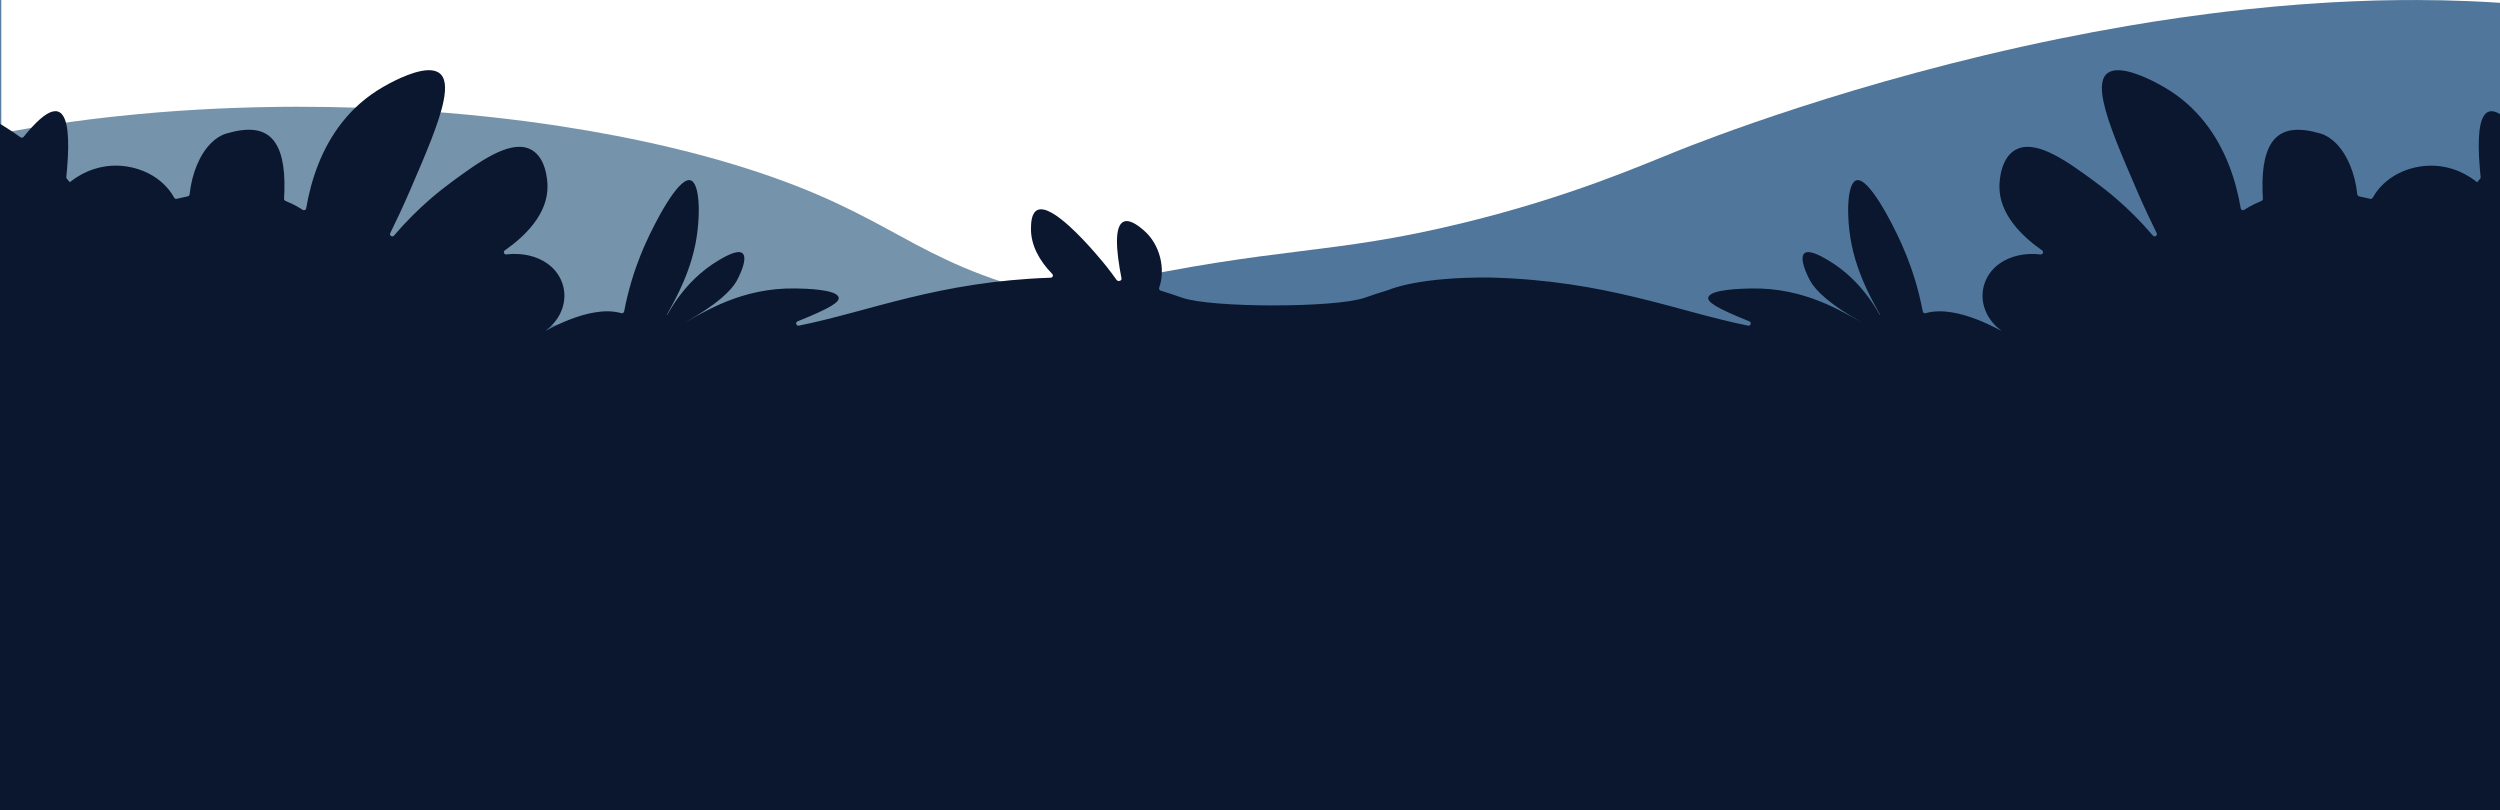
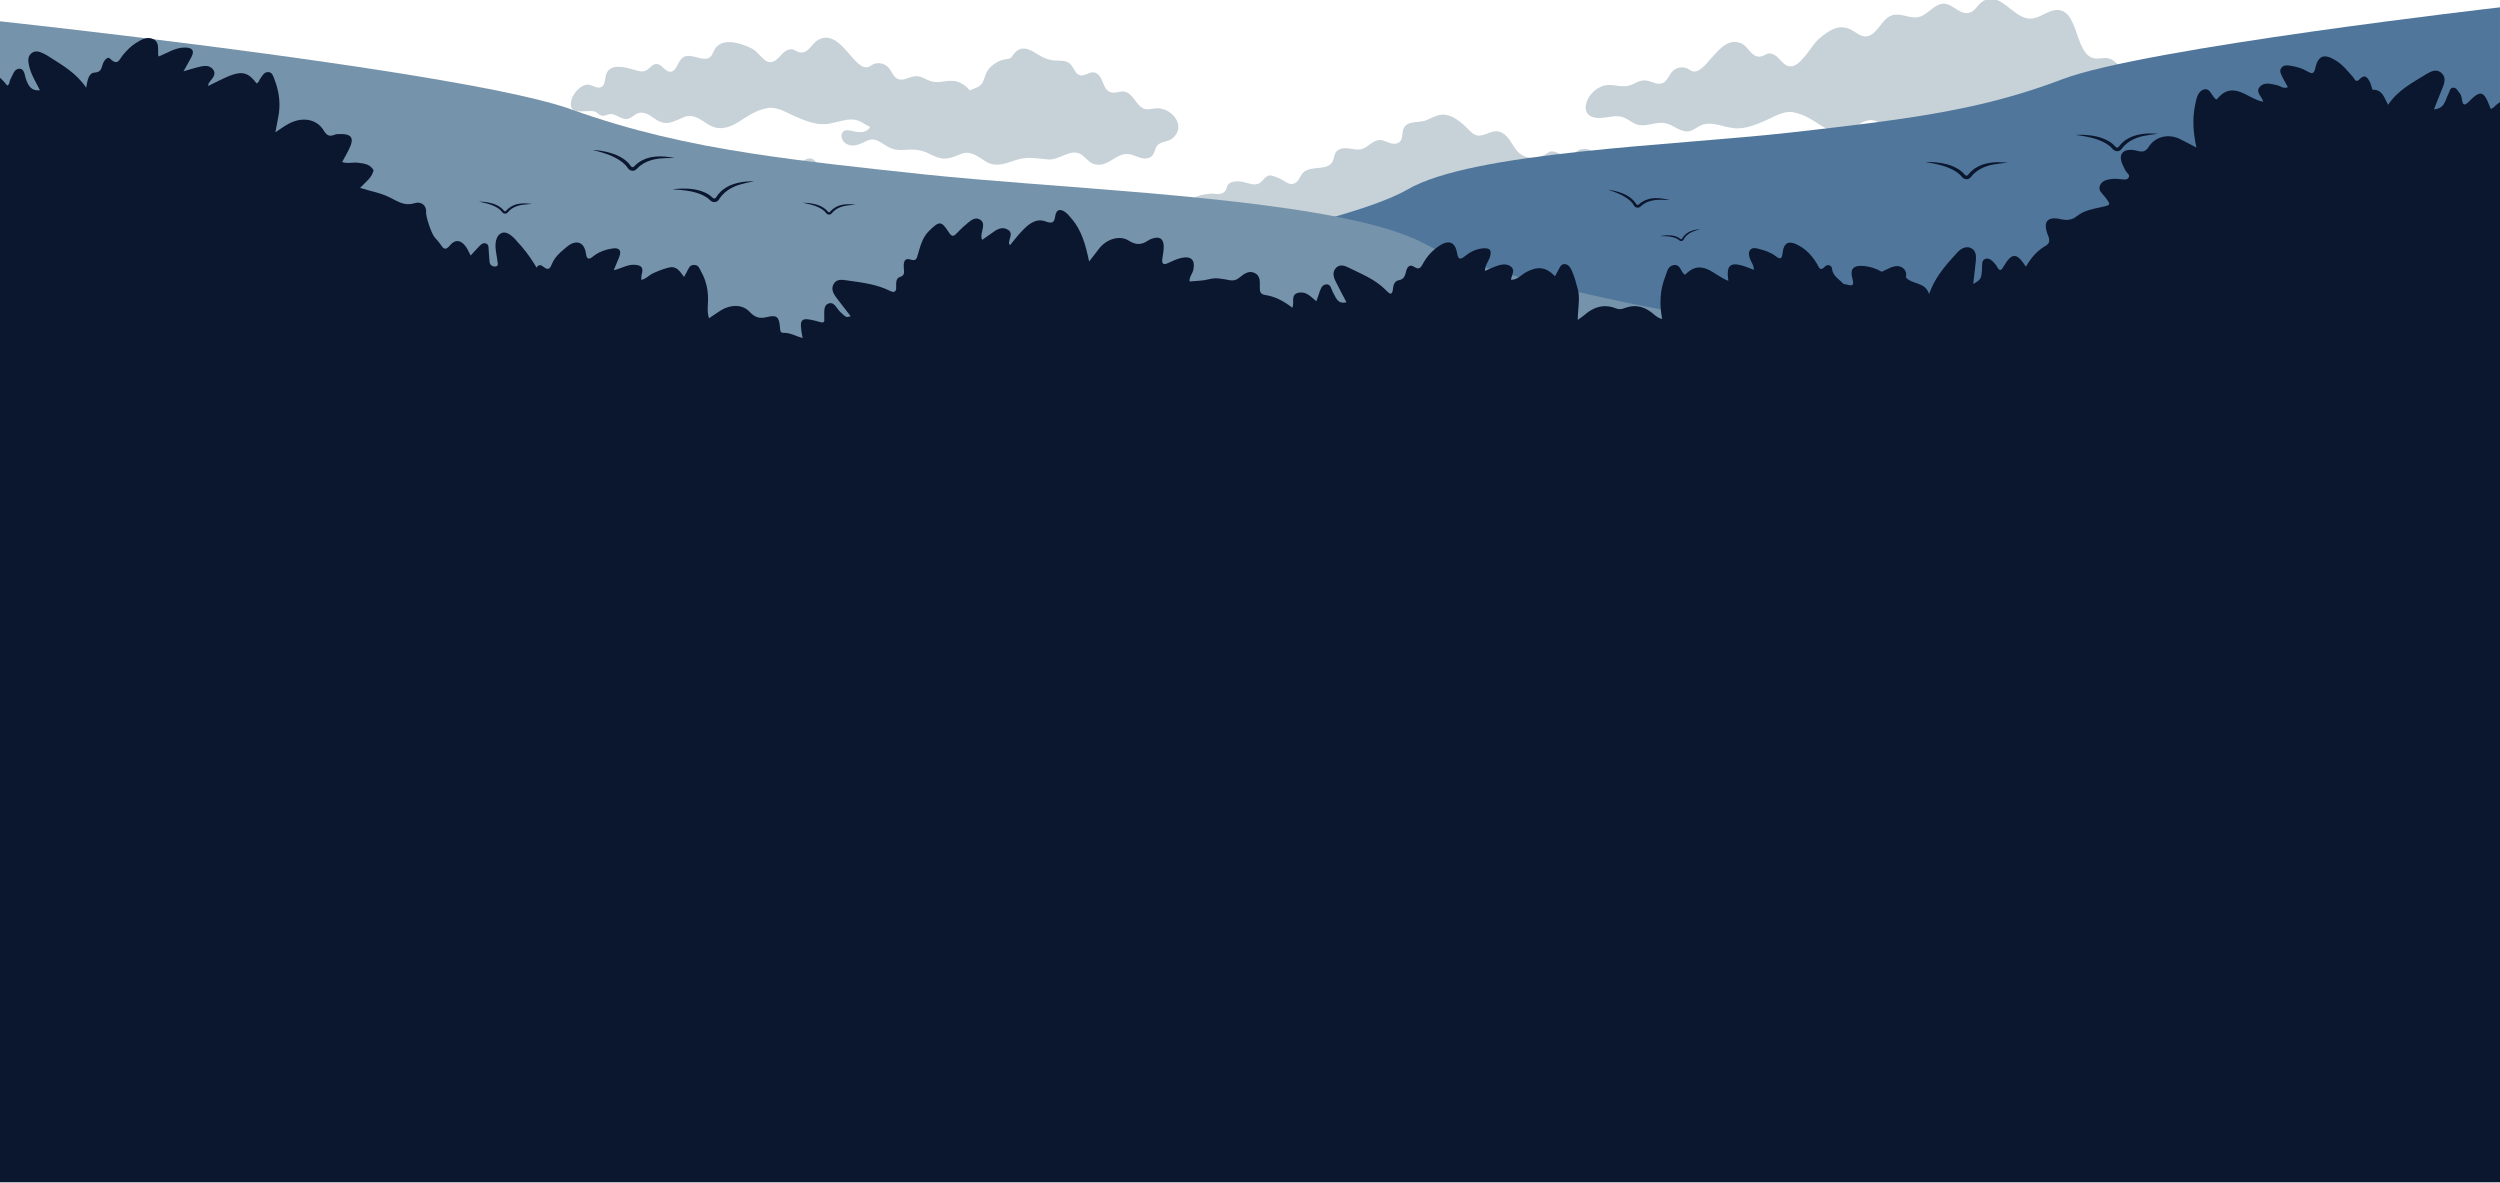
- <svg xmlns="http://www.w3.org/2000/svg" id="Layer_1" data-name="Layer 1" viewBox="0 0 1920 622">
+ <svg xmlns="http://www.w3.org/2000/svg" id="Layer_1" data-name="Layer 1" viewBox="0 0 1920 908">
  <defs>
    <style>
      .cls-1 {
-         fill: #0b162f;
+         fill: #c7d1d8;
      }

-       .cls-1, .cls-2, .cls-3, .cls-4 {
+       .cls-1, .cls-2, .cls-3, .cls-4, .cls-5, .cls-6, .cls-7, .cls-8 {
        stroke-width: 0px;
      }

      .cls-2 {
+         fill: #a69b7c;
+       }
+ 
+       .cls-3 {
+         fill: #0b162f;
+       }
+ 
+       .cls-4 {
+         fill: none;
+       }
+ 
+       .cls-5 {
+         fill: #222f49;
+       }
+ 
+       .cls-9 {
+         clip-path: url(#clippath);
+       }
+ 
+       .cls-6 {
+         fill: #7a6f49;
+       }
+ 
+       .cls-7 {
        fill: #50779b;
      }

-       .cls-3 {
-         fill: #5b809f;
-       }
- 
-       .cls-4 {
+       .cls-8 {
        fill: #7593ab;
      }
    </style>
+     <clipPath id="clippath">
+       <rect class="cls-4" x=".49" y="-655.1" width="1919.51" height="582.5" />
+     </clipPath>
  </defs>
-   <path class="cls-4" d="M1631.16,461.22c-.42,2.27-1.01,4.54-1.74,6.78H-55.8v-122.25c-.4-.13-.8-.25-1.2-.38V115.08c.4-.11.8-.21,1.2-.3,2.06-.53,4.13-1.04,6.2-1.55,7.34-1.81,14.76-3.52,22.22-5.15,6.87-1.51,13.78-2.95,20.76-4.31,9.17-1.81,18.4-3.49,27.71-5.06,1.87-.32,3.74-.63,5.63-.94h.01c9.06-1.48,18.19-2.86,27.35-4.12,9.71-1.34,19.46-2.56,29.26-3.66,2.68-.3,5.36-.59,8.05-.87,20.12-2.13,40.39-3.77,60.72-4.93,8.85-.51,17.73-.93,26.6-1.26,12.13-.46,24.26-.74,36.38-.87h.01c1.97-.02,3.95-.03,5.93-.05,2.33-.01,4.65-.03,6.98-.02,16.24-.03,32.44.25,48.53.8,7.01.24,13.98.52,20.94.87,41.59,2.05,82.31,5.94,121.21,11.51,3.8.54,7.59,1.1,11.37,1.68,59.69,9.13,114.78,22.23,161.72,38.66,104.34,36.52,113.91,70.36,236.93,96.8,32.43,6.97,61.94,11.11,89.52,13.35,35.93,2.93,68.61,2.65,100.25,1.26,13.09-.57,26.01-1.34,38.89-2.14,61.45-3.83,122.44-8.6,199.99,1.78,57.57,7.71,115.54,22.59,168.12,41.9,38.16,14.01,73.48,30.36,103.72,47.97,6.74,3.93,13.23,7.91,19.44,11.96,55.76,36.28,89.21,76.71,82.53,112.81Z" />
-   <path class="cls-2" d="M1938.63,43.98v317.01h-1.02v156.01H-17.27v-82.93c18.87-6.03,39.51-12.97,62.14-21.07,51.33-18.36,93.88-35.8,130.04-52,1.45-.65,2.88-1.29,4.31-1.94,10.33-4.66,20.12-9.21,29.43-13.66,2.21-1.05,4.38-2.1,6.54-3.14h.01c27.75-13.4,51.26-25.71,72.17-36.75.01,0,.01,0,.01,0t.02,0c2.31-1.21,4.58-2.41,6.83-3.6,5.16-2.72,10.18-5.36,15.05-7.9,0,0,.01,0,.02,0,61.57-32.19,102.85-50.4,177.69-47.39,4.57.18,9.13.44,13.71.75,17.84,1.22,35.88,3.29,55.23,5.12,14.01,1.33,28.7,2.54,44.5,3.22,7.69.33,15.65.53,23.92.55,7.05.03,14.31-.07,21.83-.33,19.99-.68,41.78-2.44,65.94-5.85,43.16-6.08,49.71-11.17,97.67-23.07,10.63-2.63,23.29-5.61,38.83-9,135.51-29.55,171.83-21.58,275.05-46.8,82.31-20.11,136.09-43.97,165.03-55.47,16.59-6.6,135.69-53.92,292.65-85.97h.01c17.12-3.5,34.7-6.81,52.65-9.87,12.85-2.2,25.89-4.26,39.09-6.16,7.32-1.06,14.71-2.06,22.13-3.02,4.77-.62,9.55-1.21,14.34-1.78,4.8-.57,9.62-1.12,14.45-1.63,1.07-.12,2.14-.23,3.21-.35,12.72-1.34,25.55-2.52,38.46-3.5,7.11-.54,14.25-1.02,21.41-1.44,2-.12,4-.23,6.01-.34,4.29-.23,8.58-.44,12.88-.62,5.71-.25,11.43-.45,17.15-.62h.01c1.03-.03,2.05-.05,3.08-.08,1.89-.05,3.8-.1,5.7-.12,3.88-.09,7.76-.15,11.65-.18,4.22-.04,8.46-.06,12.68-.04,13.29.03,26.6.3,39.9.85,3.7.16,7.39.33,11.07.53,2.21.11,4.41.23,6.62.37,7.59.45,15.17,1,22.74,1.64v41.47c.68-.3,1.35-.6,2.04-.88Z" />
-   <path class="cls-3" d="M1-129.96v482.96c-.33-.19-.67-.37-1-.57V-130c.35,0,.69.01,1,.04Z" />
-   <rect class="cls-1" x="-17.27" y="500" width="1954.89" height="148" />
-   <path class="cls-1" d="M1986.8,290.79c-.97,0-1.75-.77-1.75-1.72V-25.16c-.32,0-.62,0-.9.03-1.34.07-2.25.3-2.77.44-4.62,1.28-8.31,4.5-11.21,9.32-2.17,3.61-3.89,8.11-5.2,13.37-.3,1.17-.58,2.39-.83,3.64-1.79,8.71-2.65,19.19-2.78,30.9-.13,11.03.41,23.14,1.42,35.91.52,6.67,1.19,13.51,1.96,20.48.08.68-.27,1.34-.88,1.68-2.87,1.58-5.72,3.23-8.53,4.93-1.14.68-2.26,1.37-3.38,2.08-3.96,2.48-7.84,5.09-11.65,7.81,0,0,0,0-.01,0-.77.54-1.83.4-2.41-.33-2.37-2.94-4.61-5.55-6.74-7.83-8.31-8.93-14.74-12.83-19.28-11.67-6.42,1.64-9.07,13.39-7.94,35.23.14,2.64.32,5.42.57,8.36.19,2.18.4,4.45.64,6.8.05.47-.1.94-.41,1.3-.54.62-1.08,1.24-1.61,1.87-.23.27-.47.55-.69.82-.12-.1-.23-.19-.36-.29-.45-.37-.94-.75-1.46-1.14-1.99-1.49-4.51-3.17-7.51-4.77-2.61-1.4-5.59-2.73-8.93-3.82h0c-5.61-1.85-12.19-3.01-19.63-2.67-1.91.08-3.8.27-5.66.55h0c-6.02.88-11.74,2.72-16.9,5.36h0c-8.44,4.31-15.39,10.74-19.68,18.62-.38.71-1.19,1.08-1.98.88-2.65-.65-5.51-1.3-8.51-1.91-.75-.15-1.31-.77-1.39-1.51-1.75-16.55-7.96-30.81-16.4-39.29-3.58-3.6-7.56-6.16-11.78-7.4-16.3-4.79-29.83-4.5-37.59,7.03h0c-2.21,3.29-3.95,7.49-5.15,12.72-1.48,6.45-2.14,14.48-1.86,24.37.05,1.9.14,3.86.27,5.9.04.74-.39,1.42-1.09,1.7-1.82.74-3.61,1.54-5.39,2.41-2.74,1.35-5.35,2.84-7.86,4.45-1.06.68-2.47.08-2.68-1.15-1.76-10.36-4.63-22.09-9.34-33.96-8.74-21.97-23.8-44.38-49.8-59.31-3.64-2.09-21.43-12.3-34.12-12.81-3.21-.13-6.09.36-8.35,1.76-.06.04-.14.08-.2.13-5.18,3.39-5.86,11.18-3.62,22.05h0c3.48,16.93,14.02,41.32,25.67,68.29,5.43,12.57,10.66,23.66,15.21,32.88.9,1.82-1.6,3.41-2.92,1.86-9.33-10.96-18.7-20.12-27.41-27.69-6.32-5.5-12.29-10.16-17.65-14.07-19.75-14.43-42.62-31.14-58.24-25.13-14.13,5.42-14.54,26.42-14.56,29.15-.13,21.37,17.29,38.3,32.78,49.13,1.47,1.03.59,3.33-1.2,3.11-11.45-1.42-23.12,1.03-31.58,7.08-12.54,8.98-16.39,24.73-9.78,38.21,2.33,4.77,5.97,9.26,11,13.07,3.78,3.01-32.61-20.63-57.86-13.24-.99.29-2.02-.34-2.21-1.34-3.2-16.72-7.74-30.96-12.44-42.75-1.27-3.2-2.56-6.22-3.83-9.06-7.55-16.87-25.11-50.79-34.36-48.97-7.82,1.54-8.2,28.32-4.12,48.97.8,4.06,1.8,8.02,2.93,11.83,7.22,24.36,19.7,42.59,19.06,42.83-.73.28-12.07-25.68-39.86-42.13-.12-.07-.24-.14-.37-.22-4.47-2.64-13.61-7.84-17.5-5.48-1.51.92-1.98,2.82-1.82,5.2.35,5.06,3.6,12.24,5.94,16.44,4.08,7.3,15.12,18.22,39.86,31.89-15.11-7.98-43.49-26.95-85.21-26.2-6.82.13-31.39.57-32.99,6.84-.88,3.45,5.41,7.92,31.51,18.42,1.97.79,1.08,3.7-1.01,3.29-54.9-11.01-108.63-34.6-197.46-36.92-54.48-.62-76.87,8.75-78.46,9.45-.07.03-.13.05-.2.07-6.4,1.9-12.41,3.93-18.24,5.97-22.49,7.87-117.73,7.87-140.21,0-5.32-1.86-10.78-3.72-16.55-5.47-.95-.29-1.48-1.28-1.14-2.2,4.91-13.57,1.21-33-11.93-44.19-2.83-2.42-9.82-8.37-14.87-6.72-8.06,2.64-6.15,23.08-2.12,43.71.23,1.17-.79,2.21-1.99,2.03-.21-.03-.41-.06-.62-.1-.48-.07-.9-.33-1.17-.72-2.17-3.09-4.71-6.53-7.62-10.21-1.15-1.46-15.02-18.82-28.89-31.31-9.16-8.25-18.32-14.36-23.82-12.36-5.26,1.9-5.36,10.55-5.41,14.56v.21c-.07,12.19,6.33,24.33,16.34,34.49,1.05,1.06.3,2.85-1.21,2.9-86.4,2.92-139.32,25.96-193.37,36.8-2.09.42-2.98-2.49-1.01-3.29,26.1-10.5,32.39-14.97,31.51-18.42-1.6-6.27-26.16-6.71-32.99-6.84-41.72-.75-70.1,18.22-85.21,26.2,24.74-13.67,35.77-24.59,39.86-31.89,2.34-4.21,5.59-11.38,5.94-16.44.16-2.38-.32-4.28-1.82-5.2-3.89-2.35-13.03,2.84-17.5,5.48-.13.07-.25.15-.37.22-27.79,16.45-39.13,42.42-39.86,42.13-.64-.24,11.84-18.47,19.06-42.83,1.13-3.81,2.13-7.77,2.93-11.83,4.08-20.66,3.7-47.44-4.12-48.97-9.25-1.82-26.81,32.11-34.36,48.97-1.27,2.84-2.56,5.86-3.83,9.06-4.7,11.78-9.24,26.03-12.44,42.75-.19,1-1.21,1.63-2.21,1.34-25.24-7.38-61.64,16.25-57.86,13.24,5.03-3.8,8.67-8.29,11-13.07,6.61-13.48,2.76-29.23-9.78-38.21-8.46-6.05-20.13-8.51-31.58-7.08-1.79.22-2.68-2.08-1.2-3.11,15.49-10.83,32.91-27.76,32.78-49.13-.02-2.73-.43-23.73-14.56-29.15-15.62-6.01-38.49,10.7-58.24,25.13-5.36,3.91-11.33,8.58-17.65,14.07-8.71,7.58-18.08,16.73-27.41,27.69-1.32,1.55-3.82-.03-2.92-1.86,4.56-9.22,9.78-20.3,15.21-32.88,11.65-26.98,22.19-51.37,25.67-68.29h0c2.24-10.88,1.56-18.67-3.62-22.06-.06-.05-.14-.09-.2-.13-2.25-1.4-5.14-1.88-8.35-1.76-12.69.52-30.48,10.72-34.12,12.81-26,14.93-41.07,37.34-49.8,59.31-4.71,11.87-7.59,23.6-9.34,33.96-.21,1.22-1.62,1.83-2.68,1.15-2.5-1.61-5.12-3.1-7.86-4.45-1.78-.87-3.57-1.67-5.39-2.41-.69-.28-1.13-.96-1.09-1.7.12-2.04.21-4,.27-5.9.28-9.89-.38-17.92-1.86-24.37-1.2-5.24-2.94-9.43-5.15-12.71h0c-7.75-11.54-21.29-11.83-37.59-7.04-4.22,1.24-8.2,3.79-11.78,7.4-8.44,8.47-14.65,22.74-16.4,39.29-.08.75-.64,1.36-1.39,1.51-3,.61-5.85,1.26-8.51,1.91-.79.19-1.6-.17-1.98-.88-4.29-7.87-11.24-14.31-19.68-18.62h0c-5.17-2.64-10.88-4.47-16.9-5.36h0c-1.87-.28-3.75-.46-5.66-.55-7.44-.34-14.02.83-19.63,2.67h0c-3.34,1.09-6.31,2.42-8.93,3.82-3,1.6-5.52,3.28-7.51,4.77-.52.4-1.01.78-1.46,1.14-.13.1-.24.19-.36.29-.23-.28-.46-.55-.69-.82-.53-.63-1.06-1.25-1.61-1.87-.31-.36-.46-.83-.41-1.3.25-2.35.46-4.61.64-6.8.24-2.94.43-5.72.57-8.36,1.13-21.84-1.52-33.59-7.94-35.23-4.54-1.17-10.97,2.73-19.28,11.67-2.12,2.28-4.37,4.89-6.74,7.83-.59.73-1.64.87-2.41.33,0,0,0,0-.01,0-3.8-2.73-7.69-5.33-11.65-7.81-1.12-.71-2.24-1.4-3.38-2.08-2.81-1.71-5.66-3.35-8.53-4.93-.61-.34-.96-1-.88-1.68.77-6.96,1.44-13.81,1.96-20.48,1.02-12.77,1.55-24.88,1.42-35.91-.13-11.71-.98-22.19-2.78-30.9-.25-1.25-.53-2.47-.83-3.64-1.32-5.26-3.03-9.76-5.2-13.37-2.89-4.83-6.58-8.05-11.21-9.32-.51-.14-1.42-.37-2.77-.44-.28-.02-.59-.03-.9-.03v314.23c0,.95-.78,1.72-1.75,1.72h-24.44c-.97,0-1.75.77-1.75,1.72v293.92c0,.95.78,1.72,1.75,1.72H2011.25c.97,0,1.75-.77,1.75-1.72v-293.92c0-.95-.78-1.72-1.75-1.72h-24.44Z" />
+   <g class="cls-9">
+     <path class="cls-2" d="M988.63-255.66c-131.54-33.69-475.97-96.63-505.69-103.62-27.27-6.42-267.5-94.41-272.75-97.91-9.94-6.63-239.53-29.72-239.53-29.72L-32.48,10.5h1174.13c0-.81,10.09-.39,10.09-1.21l1.12-156.02c-18.57-20.41-139.49-102.6-164.22-108.93Z" />
+     <path class="cls-6" d="M1993.88-547.65c-40.9,3.36-81.61,7.97-121.85,15.25-77.65,14.05-152.6,37.78-227.24,61.44-44.45,14.09-142.11,48.54-189.53,65.37-19.39,6.88-39.56,11.08-60.08,12.46-43.94,2.95-114.6,6.5-114.6,6.5-24.03.47-252.75,57.39-282.31,70.61-49.83,22.29-162.89,77.15-234.2,106.21-29.85,12.17-364.81,132.31-390.62,161.94L691.74,9.2c0,.87,11.79.42,11.79,1.3h1290.35v-558.14Z" />
+   </g>
+   <path class="cls-5" d="M1,23.16v503.59H0V23s.34.05,1,.16Z" />
+   <g>
+     <g>
+       <path class="cls-1" d="M1315.23,43.64c5.77-6.66,13.22-14.73,22.48-10.09,6.09,3.05,8.4,13.22,17.19,8.95.79-.38,1.52-.87,2.34-1.17,3.36-1.2,6.75,1.26,9.12,3.82,2.36,2.56,4.85,5.58,8.37,5.82,8.45.58,16.5-16.45,22.13-21.09,7.3-6.02,15.09-12.14,24.96-6.96,3.44,1.8,6.49,4.82,10.37,5.05,9.11.55,12.24-13.37,20.9-16.23,6.3-2.08,13.07,2.47,19.64,1.5,7.44-1.1,12.52-10.36,20.05-10.44,7.27-.07,13.58,10.7,21.71,6.16,2.24-1.25,3.6-3.61,5.39-5.44,12.3-12.61,22.44,4.65,33.27,9.38,7.63,3.33,12.04.19,18.5-2.95,26.84-13.04,19.3,33.87,37.95,35,3.22.2,6.49-.85,9.65-.15,5.4,1.2,8.5,6.96,12.97,9.78,4.76,3,13.87,5.64,14.52,12.16.35,3.52-2.9,10.37-5.85,12.22-2.36,1.49-6.29,1.35-8.96,2.11-8.72,2.48-20.01.93-29.25,2.75-20.99,4.15-41.33,11.54-62.71,13.72-3.2.33-7.89-.95-10.93-1.8-3.88-1.08-7.02-4.48-11.43-4.09-3.15.28-5.94,2.5-9.09,2.77-4.57.39-8-3.17-12.32-3.77-4.72-.65-6.6,4.81-11.56,3.91-3.16-.57-5.31-3.56-8.36-4.53-4.15-1.32-8.55,1.39-12.16,4.02-8.96,6.53-13.85,2.88-22.62-.81-7.37-3.1-13.17,1.93-19.01,5.6-7.91,4.97-15.73,2.65-22.91-1.81-7.82-4.87-13.41-9.22-22.72-10.86-7.33-1.28-15.04,3.93-21.69,6.73-7.2,3.03-14.73,6.13-22.42,5.64-8.99-.58-18.1-5.96-26.46-2.27-2.97,1.31-5.51,3.69-8.65,4.42-6.7,1.53-12.29-4.88-18.96-6.13-6.89-1.29-14.23,3.08-20.97,1.21-4.17-1.16-7.36-4.54-11.48-5.85-5.03-1.6-10.53.1-15.84.59-20.26,1.87-13.19-20.32.99-24.62,6.48-1.96,12.83,1.46,19.09,0,5.72-1.34,8.68-5.45,15.32-3.77,3.72.94,7.54,3.28,11.14,1.73,3.56-1.54,4.72-6.01,7.37-8.89,3-3.27,8.21-4.2,11.98-2.14.98.54,1.87,1.25,2.92,1.69,5.14,2.18,10.32-4.33,16-10.89Z" />
+       <path class="cls-1" d="M651.32,40.42c-5.77-6.66-13.22-14.73-22.48-10.09-6.09,3.05-8.41,13.22-17.19,8.95-.78-.38-1.52-.87-2.34-1.17-3.36-1.2-6.75,1.27-9.12,3.82-2.37,2.56-4.85,5.58-8.37,5.82-5.17.36-9.24-7.82-13.98-10.26-8.46-4.36-23.98-9.51-29.41,1.16-.84,1.64-1.34,3.51-2.63,4.82-5.09,5.17-15.03-3.47-21.1.51-4.41,2.89-4.89,11.42-10.23,11.1-4.32-.26-6.63-6.89-11.31-5.79-4.13.97-4.98,5.78-10.51,5.54-1.75-.08-3.47-.59-5.16-1.1-6.28-1.89-18.69-5.68-21.87,3.17-1.26,3.5-.52,8.43-3.9,10.01-2.72,1.28-5.69-.93-8.6-1.68-6.07-1.55-12.81,6.01-14.17,11.27-3.33,12.93,9.2,7.83,17.03,8.93,2.62.37,3.81,3.04,6.29,3.45,2.62.42,4.59-1.47,7.16-1.29,4.23.3,8.34,4.51,12.45,3.76,3.16-.57,5.31-3.56,8.36-4.53,4.15-1.32,8.55,1.38,12.16,4.02,8.96,6.53,13.84,2.89,22.61-.81,7.37-3.1,13.17,1.93,19.01,5.6,7.91,4.97,15.73,2.65,22.91-1.81,7.82-4.87,13.41-9.22,22.72-10.86,7.33-1.28,15.04,3.93,21.69,6.73,7.2,3.03,14.73,6.13,22.42,5.64,8.99-.58,18.1-5.96,26.46-2.27,2.97,1.31,5.51,3.7,8.65,4.42,6.7,1.53,12.29-4.88,18.96-6.13,6.89-1.29,14.23,3.08,20.97,1.21,4.17-1.15,7.36-4.54,11.48-5.85,5.03-1.6,10.52.1,15.84.59,20.26,1.87,13.19-20.32-.99-24.61-6.48-1.96-12.83,1.45-19.09-.01-5.72-1.34-8.68-5.45-15.33-3.77-3.72.94-7.55,3.28-11.14,1.73-3.56-1.54-4.73-6.01-7.37-8.89-3-3.27-8.2-4.2-11.98-2.15-.99.54-1.88,1.25-2.92,1.7-5.14,2.18-10.32-4.33-16-10.89Z" />
+       <path class="cls-1" d="M862.86,70.31c-3.43-.22-7.01,1.67-10.23.44-6.46-2.47-4.93-12.94-11.89-15.02-3.88-1.16-7.37,2.99-11.04,2.11-3.62-.87-4.57-4.61-6.57-7.32-3.58-4.87-8.2-3.55-13.19-4.06-5.64-.58-9.03-2.19-13.88-5.29-6.38-4.07-12.75-6.63-18.07,1.14-.58.85-1.13,1.77-2,2.32-.98.61-2.19.66-3.33.79-5.39.64-11.65,4.59-14.49,9.31-3.06,5.09-1.8,10.12-8.47,12.68-4.31,1.65-9.43,3.85-13.04,6.72-3,2.38-4.36,9.49-9.33,9.19-4.32-.26-6.63-6.89-11.31-5.79-4.13.97-4.98,5.78-10.51,5.54-1.75-.08-3.47-.59-5.17-1.1-6.53-1.97-12.45-5.37-18,.56-1.95,2.09-2.58,5.33-4.99,7-2.14,1.49-4.85-1.14-6.91,2.52-1.24,2.2-1.57,4.9-3.19,6.83-3.02,3.57-8.63,2.76-13.17,1.64-1.97-.48-4.18-.93-5.92.12-3.01,1.82-2.08,6.75.64,8.98,2.11,1.73,5,2.49,7.69,2.02,9.06-1.59,10.97-7.85,20-2.26,6.78,4.2,9.49,6.3,17.73,5.75,7.71-.51,12.71-.5,19.8,3.15,9.92,5.1,13.63,4.32,23.85.02,7.37-3.1,13.17,1.93,19.01,5.6,8.7,5.47,16.4.89,25.11-1.49,8.41-2.3,14.75-.54,23.1.04,8.24.57,16.16-7.74,23.8-4.59,4,1.65,6.33,6.03,10.29,7.77,1.36.6,2.86.85,4.34.88,9.81.18,14.82-10.64,25.45-7.72,2.71.74,5.24,2.06,7.98,2.65,2.75.59,5.94.28,7.85-1.77,2.03-2.17,2.06-5.65,3.98-7.91,2.81-3.31,8.31-2.69,11.64-5.48,11.53-9.66-1.03-24.25-12.99-23.05-2.61.26-5.24,1.11-7.8.54-6.95-1.55-8.97-12.16-15.99-13.35-.26-.05-.53-.07-.79-.09Z" />
+       <path class="cls-1" d="M576.48,141.24c2.03-.13,4.15.99,6.06.26,3.83-1.47,2.92-7.67,7.05-8.9,2.3-.69,4.37,1.77,6.55,1.25,2.15-.52,2.71-2.73,3.89-4.34,2.13-2.88,4.86-2.11,7.82-2.41,3.34-.34,5.35-1.3,8.23-3.14,3.78-2.41,7.56-3.93,10.71.68.34.5.67,1.05,1.19,1.38.58.36,1.3.39,1.98.47,7.17.85,7.9,7.59,13.7,10.1,3,1.3,6.4,1.39,9.65.94,2.76-.38,6.17-.88,7.79,1.38.71.99.87,2.31,1.69,3.21.78.85,1.99,1.14,3.14,1.29,7.57.95,16.23-2.25,22.34,2.32,1.26.94,2.31,2.17,3.67,2.95,5.18,2.95,14.4,1.53,14.96,9.65.07,1.05-.11,2.2-.87,2.92-.9.87-2.29.89-3.54.86-3.11-.08-6.16-.91-9.04.99-2.7,1.78-3.68,5.13-6.84,6.71-2.87,1.44-8.15,3.9-11.15,4.49-4.24.83-8.21-2.14-12.33-2.54-4.61-.45-8.09-.21-12.56-2.09-4.37-1.84-7.81,1.14-11.27,3.32-5.16,3.24-9.72.53-14.88-.88-4.98-1.36-8.74-.32-13.7.02-4.88.34-9.58-4.59-14.11-2.72-2.37.98-3.75,3.57-6.1,4.6-.81.36-1.69.5-2.58.52-5.82.11-8.79-6.31-15.09-4.58-1.61.44-3.11,1.22-4.73,1.57-1.63.35-3.52.17-4.65-1.05-1.2-1.29-1.22-3.35-2.36-4.69-1.67-1.96-4.92-1.59-6.9-3.24-6.84-5.73.61-14.38,7.7-13.66,1.55.16,3.11.66,4.62.32,4.12-.92,5.32-7.21,9.48-7.91.16-.03.31-.04.47-.05Z" />
+       <path class="cls-1" d="M999.1,134.93c.55-.95,1.15-1.84,1.9-2.53,5.97-5.49,17.68-1.09,22.08-7.73,1.57-2.37,1.33-5.61,2.98-7.92,2-2.79,5.99-3.21,9.4-2.78,3.41.43,6.9,1.44,10.21.55,5.01-1.35,8.52-6.77,13.71-6.96,4.17-.15,7.94,3.26,12.1,2.81,7.73-.85,4-9.2,7.46-13.32,3.23-3.86,9.26-2.88,14.15-4.03,4.42-1.03,8.23-4,12.7-4.76,8.73-1.5,16.35,5.53,22.62,11.78,1.6,1.6,3.31,3.23,5.48,3.85,5.21,1.48,10.3-3.4,15.71-3.1,4,.23,7.29,3.26,9.62,6.52,2.33,3.26,4.1,6.97,7.01,9.74,5.86,5.58,13.97,5.16,20.56,1.53,3.52-1.94,3.56-3.18,8.23-1.65,3.03.99,5.39,3.11,8.78,2.96,4.62-.21,6.88-4.59,10.55-5.2,9.23-1.52,9.44,4.44,18.22,8.23,8.12,3.51,19.74-4.59,25.71,4.49,1.98,3.01,3.23,6.81,6.41,8.51,4.26,2.26,8.59-.24,12.98-.2,5.57.05,5.87,2.91,9.82,5.68,2.85,1.99,6.64,1.53,9.51,3.42,2.83,1.88,3.44,5.51,6.1,7.38,2.45,1.73,5.8.53,8.8.6,2.07.05,4.12.75,5.77,1.99,1.55,1.15,2.82,3.1,2.22,4.94-.7,2.12-3.34,2.78-5.56,3.05-9.43,1.16-19.6-.12-28.78,1.67-7.75,1.51-14.9,9.2-23.25,6.44-2.21-.73-4.13-2.2-6.37-2.84-8.31-2.38-16.02,7.23-24.61,6.27-3.89-.43-7.36-3.03-11.27-3.07-3.87-.04-7.25,2.4-10.53,4.46-6.15,3.87-13.63,6.77-20.6,4.7-3.97-1.18-7.43-3.89-11.51-4.57-9.6-1.57-18.01,8.46-27.7,7.57-3.25-.3-6.17-1.98-9.38-2.38-4.43-.56-7.45,1.23-11.59,2.25-4.86,1.2-12.05.86-16.87-.49-5.06-1.41-8.97-6.2-14.64-6.14-2.01.02-3.96.66-5.96.91-6.29.8-10.83-3.19-16.61-3.73-7.71-.72-17.06,1.86-24.77,2.7-3.71.4-7.58.79-11.08-.49-3.09-1.13-5.69-3.48-8.91-4.21-5.24-1.18-10.9,2.24-15.96.42-3.24-1.17-5.42-4.23-8.47-5.82-3.11-1.63-6.8-1.57-10.31-1.48-12.34.33-24.72.67-36.94,2.48-4.67.69-9.65,1.56-13.97-.37-3.67-1.64-6.3-5.11-10-6.68-4.18-1.77-18.49,2.69-19.31-4.31-.64-5.49,10.32-6.9,14.13-7.29,3.76-.39,8.45,1.49,11.48-1.66,2.51-2.61.76-5.3,5.13-7.1,2.46-1.01,5.92-.88,8.47-.4,4.36.82,9.04,3.31,12.92,1.15,3.07-1.7,4.26-5.53,7.96-6.02,2.16-.29,7.27,2.09,9.18,3.1,4.1,2.17,6.91,5.21,11.12,2.31,1.7-1.17,2.64-3.31,3.76-5.23Z" />
+       <path class="cls-1" d="M222.78,122.17c.55-.95,1.15-1.84,1.9-2.53,5.98-5.49,17.68-1.09,22.08-7.73,1.56-2.37,1.33-5.61,2.98-7.92,2-2.79,5.99-3.21,9.4-2.78,3.41.43,6.89,1.44,10.21.55,5.01-1.35,8.52-6.77,13.71-6.96,4.18-.15,7.94,3.26,12.1,2.81,7.73-.85,4.01-9.2,7.46-13.32,3.23-3.86,9.26-2.88,14.16-4.03,4.41-1.03,8.23-4,12.7-4.76,8.73-1.5,16.35,5.53,22.62,11.78,1.6,1.6,3.31,3.23,5.48,3.85,5.21,1.48,10.3-3.4,15.71-3.1,4,.23,7.29,3.26,9.62,6.52,2.33,3.26,4.11,6.97,7.01,9.74,5.86,5.58,13.97,5.16,20.56,1.53,3.53-1.94,3.56-3.18,8.23-1.65,3.03.99,5.39,3.11,8.78,2.96,4.62-.21,6.89-4.59,10.55-5.2,9.22-1.52,9.44,4.44,18.22,8.23,8.12,3.51,19.74-4.59,25.71,4.49,1.98,3.01,3.23,6.81,6.41,8.51,4.26,2.26,8.59-.24,12.98-.2,5.58.05,5.87,2.91,9.83,5.68,2.85,1.99,6.64,1.53,9.51,3.42,2.83,1.88,3.44,5.51,6.1,7.38,2.45,1.73,5.8.53,8.8.6,2.07.05,4.11.75,5.77,1.99,1.55,1.15,2.82,3.1,2.22,4.94-.7,2.12-3.33,2.78-5.55,3.05-9.44,1.16-19.6-.12-28.78,1.67-7.75,1.51-14.9,9.2-23.26,6.44-2.21-.73-4.13-2.2-6.37-2.84-8.31-2.38-16.02,7.23-24.61,6.27-3.89-.43-7.36-3.03-11.27-3.07-3.87-.04-7.26,2.4-10.53,4.46-6.15,3.87-13.63,6.77-20.59,4.7-3.97-1.18-7.43-3.89-11.52-4.57-9.59-1.57-18.01,8.46-27.69,7.57-3.25-.3-6.17-1.98-9.38-2.38-4.43-.56-7.45,1.23-11.59,2.25-4.86,1.2-12.05.86-16.87-.49-5.06-1.41-8.97-6.2-14.64-6.14-2.01.02-3.96.66-5.96.91-6.29.8-10.83-3.19-16.61-3.73-7.71-.72-17.06,1.86-24.78,2.7-3.71.4-7.57.79-11.08-.49-3.09-1.13-5.69-3.48-8.9-4.21-5.24-1.18-10.9,2.24-15.96.42-3.24-1.17-5.42-4.23-8.47-5.82-3.12-1.63-6.8-1.57-10.32-1.48-12.34.33-24.72.67-36.94,2.48-4.68.69-9.66,1.56-13.97-.37-3.67-1.64-6.3-5.11-10-6.68-4.17-1.77-18.49,2.69-19.31-4.31-.65-5.49,10.32-6.9,14.13-7.29,3.75-.39,8.44,1.49,11.48-1.66,2.51-2.61.76-5.3,5.12-7.1,2.46-1.01,5.92-.88,8.47-.4,4.36.82,9.04,3.31,12.92,1.15,3.07-1.7,4.26-5.53,7.95-6.02,2.17-.29,7.27,2.09,9.18,3.1,4.1,2.17,6.91,5.21,11.12,2.31,1.7-1.17,2.64-3.31,3.76-5.23Z" />
+     </g>
+     <path class="cls-7" d="M237,285.59h1683V5.63s-273.3,31.31-335.9,55.15c-62.6,23.84-117.68,30.66-207.82,40.87-90.14,10.22-245.38,14.68-295.46,43.95-50.08,29.28-277.93,73.56-390.61,71.86s-453.21,68.12-453.21,68.12Z" />
+     <path class="cls-8" d="M1920,310.84c-1.56-.25-3.11-.5-4.68-.74-3.92-.62-7.85-1.23-11.79-1.84-.57-.1-1.15-.18-1.73-.27-.67-.1-1.34-.21-2.01-.31-.39-.07-.77-.12-1.15-.18-4.72-.73-9.45-1.46-14.18-2.18-2.78-.42-5.56-.84-8.34-1.27-2.87-.44-5.73-.86-8.6-1.29-.11-.02-.23-.04-.35-.05-7.62-1.14-15.23-2.26-22.81-3.37-3.6-.52-7.19-1.04-10.77-1.55-2.77-.4-5.54-.8-8.31-1.18-7.29-1.03-14.54-2.04-21.74-3.02-3.36-.46-6.71-.92-10.05-1.36-6.44-.86-12.83-1.71-19.16-2.52-1.39-.18-2.78-.36-4.17-.54-8.48-1.07-16.84-2.11-25.06-3.09-.31-.03-.62-.07-.93-.11-56.21-6.67-105.72-10.81-139.52-10.34-24.55.35-53.29-.87-84.44-3.32-1.43-.11-2.87-.22-4.32-.35-8.71-.71-17.6-1.51-26.64-2.39-8.89-.88-17.92-1.84-27.06-2.87-2.95-.33-5.92-.67-8.9-1.03h0c-21.91-2.58-44.33-5.57-66.76-8.89-5.24-.78-10.48-1.56-15.72-2.37-84.58-13.07-167.7-30.39-222.86-46.8-23.31-6.93-41.62-13.7-52.96-19.92-11.97-6.56-28.55-12.11-48.37-16.87-88.34-21.21-241.09-26.72-337.16-36.93-.24-.03-.48-.05-.71-.07-50.47-5.37-92.51-9.98-130.53-15.81-50.27-7.71-93.52-17.56-139.93-34.15-1.02-.36-2.08-.73-3.18-1.1-12.5-4.16-30.33-8.48-51.72-12.85C260.01,44.75,18.45,18.36,1,16.47c-.66-.07-1-.11-1-.11v342.64h1920v-48.16Z" />
+     <path class="cls-3" d="M1594.19,103.66s4.37-.5,10.97.28c3.27.48,7.15,1.13,11.05,2.82,1.94.85,3.92,1.88,5.72,3.31.88.74,1.74,1.51,2.51,2.4l.49.5c.05.04.2.15.33.21.26.14.56.18.84.15.95.22,2.07-2.33,3.91-3.76,1.67-1.63,3.54-2.82,5.47-3.79,3.83-1.96,7.77-2.65,11.06-3.02,3.31-.38,6.06-.2,7.97-.18,1.91.08,3.01.13,3.01.13,0,0-1.09.15-2.98.41-1.9.2-4.6.58-7.76,1.19-3.15.6-6.75,1.72-10.13,3.64-1.7.93-3.32,2.17-4.72,3.54-.7.64-1.38,1.41-2.05,2.3-.43.67-1.86,2.35-3.53,2.33-.8.06-1.62-.1-2.32-.47-.36-.18-.66-.39-1.02-.71l-.62-.67c-.65-.76-1.38-1.44-2.14-2.1-1.56-1.26-3.27-2.32-5.04-3.18-3.53-1.72-7.16-2.81-10.3-3.51-3.16-.69-5.83-1.18-7.72-1.42-1.9-.26-2.98-.41-2.98-.41Z" />
+     <path class="cls-3" d="M1478.7,124.52s4.38-.4,10.96.52c3.26.54,7.12,1.28,10.99,3.05,1.92.9,3.88,1.97,5.64,3.43.86.76,1.71,1.55,2.46,2.45l.48.52s.19.16.32.21c.26.14.55.19.83.17.95.24,2.12-2.29,3.99-3.68,1.71-1.59,3.61-2.75,5.54-3.68,3.88-1.88,7.83-2.48,11.12-2.78,3.31-.3,6.07-.07,7.98,0,1.91.13,3,.19,3,.19,0,0-1.09.13-2.99.35-1.9.16-4.61.49-7.78,1.02-3.17.53-6.78,1.58-10.21,3.42-1.72.89-3.37,2.1-4.79,3.43-.71.62-1.42,1.38-2.1,2.26-.45.66-1.91,2.31-3.58,2.25-.81.04-1.62-.13-2.32-.52-.36-.19-.65-.4-1-.73l-.61-.69c-.62-.78-1.35-1.47-2.09-2.15-1.53-1.29-3.22-2.39-4.97-3.28-3.5-1.79-7.09-2.96-10.22-3.73-3.14-.76-5.81-1.31-7.69-1.58-1.89-.3-2.97-.48-2.97-.48Z" />
+     <path class="cls-3" d="M1678.18,165.84s2.72-.79,6.98-1c2.13-.05,4.66-.07,7.31.61,1.32.34,2.67.8,3.97,1.5.64.37,1.27.76,1.86,1.24.56.46.71.41,1.15.36.64.04,1.09-1.7,2.1-2.79.9-1.19,1.93-2.17,3.04-3,2.21-1.67,4.64-2.53,6.68-3.12,2.06-.59,3.83-.78,5.04-.97,1.22-.15,1.92-.24,1.92-.24,0,0-.67.21-1.84.58-1.18.33-2.85.87-4.79,1.59-1.95.71-4.09,1.83-6.04,3.39-.98.77-1.9,1.71-2.63,2.75-.37.48-.72,1.05-1.04,1.69-.2.47-.92,1.69-1.98,1.86-.94.34-2.25-.27-2.7-.76-.49-.42-1.02-.77-1.57-1.11-1.12-.65-2.34-1.11-3.55-1.46-2.43-.69-4.84-1-6.91-1.1-4.15-.23-6.98,0-6.98,0Z" />
+     <path class="cls-3" d="M1235.05,145.77s3.34.22,8.18,1.71c2.38.8,5.21,1.81,7.89,3.63,1.33.91,2.65,1.97,3.81,3.27.56.67,1.11,1.36,1.57,2.13.25.38.35.54.52.64.18.14.4.21.61.22.69.31,1.89-1.45,3.46-2.26,1.48-.97,3.03-1.64,4.59-2.11,3.13-.97,6.18-.93,8.69-.77,2.53.17,4.57.67,6,.95,1.42.32,2.23.51,2.23.51,0,0-.83-.03-2.29-.09-1.45-.11-3.52-.19-5.97-.16-2.45.01-5.29.38-8.09,1.33-1.4.46-2.81,1.14-4.04,1.99-.61.39-1.22.88-1.84,1.46-.41.45-1.71,1.51-2.95,1.28-.61-.07-1.2-.3-1.68-.67-.51-.38-.85-.94-1.03-1.27-.37-.67-.83-1.28-1.31-1.88-.98-1.17-2.15-2.18-3.36-3.05-2.43-1.75-4.98-3.08-7.25-4.02-4.53-1.93-7.77-2.83-7.77-2.83Z" />
+     <path class="cls-3" d="M1274.63,181.43s2.15-.58,5.51-.74c1.67-.02,3.66-.02,5.75.53,1.03.28,2.1.65,3.11,1.21.5.29.99.61,1.45.99.44.37.56.33.91.29.5.04.86-1.33,1.67-2.18.71-.93,1.53-1.7,2.41-2.34,1.75-1.3,3.67-1.95,5.28-2.41,1.62-.46,3.02-.57,3.97-.71.96-.12,1.51-.2,1.51-.2,0,0-2.18.54-5.24,1.66-1.53.55-3.23,1.41-4.78,2.63-.78.6-1.51,1.33-2.09,2.14-.3.38-.57.82-.84,1.32-.16.37-.73,1.33-1.57,1.45-.74.26-1.77-.23-2.13-.62-.38-.34-.8-.62-1.23-.89-.88-.51-1.83-.89-2.79-1.17-1.91-.56-3.81-.83-5.43-.92-3.27-.23-5.5-.06-5.5-.06Z" />
+     <path class="cls-3" d="M367.8,154.87s2.83-.16,7.04.59c2.08.43,4.55.98,6.99,2.23,1.21.62,2.43,1.38,3.53,2.35.54.5,1.07,1.03,1.53,1.62.44.57.6.56,1.05.61.6.19,1.43-1.41,2.67-2.25,1.14-.97,2.37-1.69,3.63-2.25,2.53-1.14,5.09-1.42,7.21-1.54,2.14-.12,3.9.09,5.13.18,1.23.12,1.93.2,1.93.2,0,0-.7.06-1.93.16-1.22.06-2.97.21-5.02.48-2.05.26-4.39.87-6.65,1.95-1.12.53-2.24,1.24-3.18,2.09-.47.39-.94.86-1.4,1.42-.3.42-1.27,1.44-2.34,1.38-.99.12-2.14-.77-2.47-1.35-.38-.52-.83-.99-1.28-1.44-.95-.88-2.03-1.6-3.13-2.21-2.22-1.22-4.5-2.06-6.49-2.63-4-1.15-6.8-1.57-6.8-1.57Z" />
+     <path class="cls-3" d="M455.21,115.19s4.4-.01,10.87,1.5c3.19.84,6.97,1.91,10.67,4.03,1.83,1.07,3.69,2.31,5.31,3.93.79.83,1.56,1.7,2.23,2.66l.43.56s.18.17.3.24c.24.16.54.24.82.25.92.33,2.32-2.09,4.31-3.31,1.84-1.43,3.84-2.41,5.85-3.16,4.03-1.52,8.02-1.77,11.33-1.77,3.33,0,6.05.47,7.94.71,1.89.29,2.97.46,2.97.46,0,0-1.09.03-3.01.08-1.91-.01-4.64.07-7.84.32-3.21.24-6.9.96-10.48,2.49-1.79.73-3.54,1.79-5.08,2.99-.76.55-1.53,1.25-2.3,2.06-.5.62-2.11,2.12-3.76,1.92-.81-.03-1.6-.28-2.26-.72-.34-.23-.61-.46-.93-.82l-.55-.74c-.56-.83-1.21-1.59-1.89-2.32-1.41-1.42-3-2.67-4.66-3.72-3.32-2.1-6.8-3.59-9.85-4.63-3.06-1.03-5.66-1.83-7.51-2.27-1.85-.47-2.91-.74-2.91-.74Z" />
+     <path class="cls-3" d="M516.23,145.5s4.32-.87,10.95-.66c3.3.19,7.21.51,11.25,1.86,2,.69,4.07,1.54,5.98,2.81.94.66,1.86,1.36,2.71,2.17l.53.46c.05.03.21.14.34.18.27.11.58.13.85.08.97.14,1.87-2.5,3.58-4.08,1.52-1.76,3.29-3.12,5.12-4.25,3.65-2.28,7.52-3.31,10.76-3.96,3.26-.66,6.02-.72,7.93-.86,1.91-.08,3-.13,3-.13,0,0-1.07.24-2.94.67-1.87.36-4.53.98-7.62,1.85-3.1.86-6.58,2.29-9.79,4.49-1.61,1.07-3.12,2.44-4.4,3.93-.64.69-1.26,1.52-1.85,2.47-.37.7-1.65,2.5-3.31,2.62-.8.13-1.62.04-2.35-.27-.38-.15-.69-.33-1.07-.62l-.68-.62c-.71-.71-1.5-1.32-2.31-1.91-1.66-1.12-3.46-2.03-5.29-2.73-3.67-1.41-7.37-2.19-10.56-2.62-3.2-.42-5.91-.68-7.81-.75-1.91-.1-3-.16-3-.16Z" />
+     <path class="cls-3" d="M616.56,155.77s2.83-.18,7.04.54c2.08.41,4.56.95,7,2.18,1.21.61,2.44,1.36,3.55,2.32.54.5,1.07,1.02,1.54,1.61.45.57.61.56,1.05.6.61.18,1.43-1.42,2.65-2.27,1.13-.97,2.36-1.71,3.62-2.27,2.52-1.16,5.08-1.46,7.2-1.6,2.14-.14,3.9.07,5.12.14,1.23.12,1.93.18,1.93.18,0,0-.7.06-1.93.17-1.22.07-2.97.23-5.02.52-2.05.28-4.39.9-6.63,2-1.12.54-2.23,1.26-3.16,2.11-.47.39-.93.87-1.39,1.43-.29.42-1.26,1.45-2.33,1.39-.99.13-2.14-.75-2.48-1.33-.38-.52-.84-.98-1.29-1.43-.96-.87-2.04-1.59-3.15-2.19-2.22-1.2-4.51-2.03-6.51-2.58-4.01-1.12-6.81-1.52-6.81-1.52Z" />
+     <g>
+       <path class="cls-3" d="M1912.96,83.7c-.28-.64-.59-1.27-.83-1.92-4.56-12.1-7.19-12.78-16.2-3.58-3.45,3.52-4.58,2.13-5.16-1.69-.28-1.9-.59-3.77-1.93-5.22-.2-.21-.38-.45-.57-.69-1.09-1.48-2-3.31-4.1-3.28-2.78.02-2.74,2.84-3.7,4.59-.78,1.43-1.33,3.06-1.96,4.64-1.44,3.63-3.27,7.06-9.22,7.46.92-2.33,1.8-4.62,2.68-6.87,1.29-3.33,2.58-6.58,3.96-9.79,1.84-4.25,2.57-8.62-1.3-11.66-3.61-2.84-7.68-.95-11.21,1.24-10.54,6.53-21.79,12.16-29.35,23.59-3.08-5.58-4.33-11.8-11.74-11.58-.62,0-1.18-3.72-2.08-5.57-1.81-3.7-3.96-6.94-8.24-2.41-2.77,2.92-3.68-.36-4.77-1.62-4.02-4.65-7.9-9.47-13.16-12.78-9.22-5.8-13.9-3.99-16.09,6.37-.9,4.22-3.07,3.57-5.55,2.08-4.13-2.5-8.63-3.8-13.32-4.51-2.55-.39-5.31-.83-7.12,1.75-1.65,2.36-.22,4.58.77,6.66.17.35.34.7.52,1.05.16.34.34.68.51,1.01.38.71.77,1.42,1.17,2.13.7,1.25,1.43,2.51,2.14,3.81-3.47,1.63-5.72-.94-8.35-1.47-4.63-.93-9.75-2.81-13.32,1.34-3.4,3.94,1.55,7.14,2.79,11.38-12.03-2.02-23.32-17.45-35.82-1.74-.18-.09-.64-.2-.96-.47-3.07-2.56-4.2-8.99-9.36-7.04-4.59,1.74-5.4,7.57-6.3,12.02-2.12,10.47-1.44,21.04,1.07,32.4-4.8-2.49-8.78-4.66-12.85-6.64-8.49-4.13-18.68-1.99-23.74,6.01-2.52,3.98-4.91,4.14-8.58,3.18-1.81-.48-3.73-.83-5.59-.81-5.97.06-8.62,3.72-6.76,9.31.74,2.22,1.88,4.32,2.92,6.44.97,1.96,4.2,3.57,2.26,5.95-1.45,1.77-4.38.98-6.73.75-1.87-.18-3.79-.34-5.63-.09-3.74.52-7.8,1.04-9.43,5.13-1.51,3.81,1.89,6.05,3.77,8.53,4.92,6.5,5,6.26-3.09,8.05-6.4,1.42-12.95,2.51-18.34,6.85-3.6,2.9-7.4,3.48-12.3,2.35-10.64-2.45-14.03,2.04-9.9,12.48,1.41,3.56,1.71,5.95-2.13,8.15-6.36,3.65-11.02,9.23-14.85,15.86-7.13-11.16-10.87-10.98-17.44.3-1.62,2.79-2.73,2.94-4.4.34-.38-.6-.6-1.32-1.05-1.84-2.15-2.5-4.6-5.76-7.94-4.91-3.53.91-2.66,5.09-2.89,8.01-.36,4.64-.47,6.42-1.96,8.03-.92.99-2.38,1.92-4.77,3.42.15-1.33.3-2.64.45-3.93.54-4.66,1.05-9.12,1.52-13.58.44-4.19.23-8.63-4.15-10.35-3.79-1.49-7.57.86-10.08,3.64-4.79,5.29-9.7,10.53-13.93,16.77-2.79,4.1-5.28,8.64-7.27,13.9-.15.41-.3.83-.45,1.25-.06-.19-.12-.38-.2-.57-3.13-8.94-12.79-6.69-17.65-12.26.58-2.3.38-4.58-1.49-6.54-.08-.08-.16-.16-.25-.24-2.38-2.27-5.69-2.23-8.65-1.27h0c-.7.23-1.39.51-2.04.82-2.01.96-4.02,1.92-6.04,2.9-4.3-2.44-8.92-4.06-13.99-4.47-7.98-.64-10.69,2.33-8.48,10.08,1.39,4.91-.06,5.41-4.14,4.28-.92-.25-1.85-.44-2.78-.57-3.42-3.62-8.31-6.06-8.84-11.73-.23-2.5-3.39-3.8-5.52-1.51-3.81,4.09-4.62.13-5.86-1.95-2.49-4.2-5.43-7.93-9.07-10.92-1.76-1.46-3.69-2.73-5.8-3.8-4.84-2.45-8.07-2.45-9.92.31-.89,1.3-1.46,3.23-1.75,5.81-.56,5.07-2.1,4.99-5.45,2.4-3.82-2.96-8.37-4.31-12.93-5.53-2.24-.6-4.96-1.25-6.61.89-1.53,1.98-.81,4.51-.06,6.8.86,2.62,3.05,4.75,2.93,8.44-2.78-1.07-5.24-2.17-7.79-2.96-10.52-3.24-13.55-.52-11.75,11.38-10.88-3.82-20.33-17.96-33.19-4.74-.2-.11-.7-.22-1-.52-2.48-2.52-2.99-7.7-7.99-6.79-4.49.83-4.96,5.46-6.27,8.74-4.1,10.3-4.61,21.05-2.42,32.63-2.78-.6-4.65-2.12-6.44-3.62-.42-.36-.84-.71-1.27-1.05-1.17-.93-2.36-1.75-3.58-2.44-4.93-2.82-10.28-3.64-16.22-1.69-.77.25-1.53.53-2.3.76-1.68.51-3.4.78-5.24.03-.92-.38-1.82-.69-2.72-.94-5.16-1.5-9.92-1.05-14.38.93-2.66,1.18-5.21,2.9-7.66,5.07-1.21,1.06-2.6,1.92-5.01,3.67-.02-5.28.77-10.2.88-14.98.08-2.89-.09-5.73-.83-8.58-1.25-4.81-2.54-9.56-4.51-14.09-1.04-2.4-2.59-4.94-5.34-5.22-3.12-.32-4.07,2.7-5.31,4.94-.79,1.43-1.53,2.88-2.34,4.4-6.94-7.18-13.15-7.94-21.98-3.27-3.89,2.05-6.83,6.02-11.77,5.98l-.09-.08c.42-3.35,3.49-7.14.09-9.94-3.57-2.94-8.07-1.71-12.12-.22-2.55.93-4.99,2.16-7.97,3.47.08-4.51,2.51-7.01,3.59-10.03,2.07-5.81.4-8.05-5.81-7.28-5.03.63-9.38,2.79-13.33,6.07-2.76,2.29-4.96,3.08-5.81-2.29-1.43-9.11-6.79-10.77-14.52-5.25-4.87,3.48-8.78,7.79-11.65,13.05-1.43,2.61-2.84,5.22-6.46,2.75-4.03-2.74-5.72.07-6.53,3.24-.87,3.37-1.54,6.18-5.78,6.88-2.85.48-4.02,3.42-4.25,5.99-.57,6.7-3.06,4.1-5.71,1.39-8.14-8.29-18.88-12.3-28.94-17.37-2.74-1.38-6.51-2.47-9.25.56-2.77,3.07-1.95,6.67-.36,9.95,2.65,5.44,5.56,10.76,8.48,16.36-6.99,1.71-8.06-3.7-10.3-7.51-1.48-2.49-1.59-6.8-5.6-6.2-3.31.49-4.16,4.16-5.19,7.06-.63,1.76-1.22,3.54-2.02,5.87-4.08-3.23-7.37-7.39-12.94-6.67-7.49.97-3.59,7.45-5.55,11.64-6.29-4.9-13.07-8.65-20.9-9.79-4.03-.58-4.07-3.11-4.05-6.1.02-4.01.52-8.5-3.76-10.69-4.47-2.27-8.27.45-11.56,3.18-2.55,2.1-4.75,2.85-8.25,2.2-4.98-.92-10.01-2.15-15.37-.7-4.67,1.27-9.7,1.2-15.05,1.77-.27-3.53,2.17-5.84,2.84-8.66,1.78-7.57-1.31-11.1-8.89-9.51-3.63.76-7.11,2.47-10.52,4.04-3.68,1.69-4.76.35-4.34-3.21.38-3.26,1.19-6.54,1.1-9.79-.16-5.9-3.37-7.8-9-5.77-.88.32-1.81.63-2.58,1.16-5.08,3.49-9.32,4.18-15.38.31-7.14-4.56-17.43-.78-22.66,6.15-2.24,2.95-4.53,5.87-7.67,9.95-2.69-12.69-5.68-23.99-13.61-33.09-1.38-1.6-2.71-3.32-4.36-4.59-3.91-3.03-7.22-2.74-8.06,2.74-.82,5.35-2.27,5.96-7.75,4.03-7.59-2.68-13.36,2.79-18.33,8.03-3.04,3.21-5.69,6.78-8.69,10.38-.42-.91-.74-1.28-.74-1.65-.04-3.5,3.58-7.62-.9-10.33-4.53-2.75-8.54-.14-12.26,2.59-2.41,1.77-4.88,3.45-7.41,5.24-1.23-2.56-.42-4.55-.05-6.61.58-3.18,1.94-6.86-1.66-8.99-3.39-2-6.44.23-9.01,2.3-3.11,2.5-6.06,5.25-8.78,8.17-2.65,2.86-3.96,2.72-6.19-.74-5.77-8.96-7.3-8.74-15.17-.97-5.2,5.14-6.67,11.77-8.63,18.29-.83,2.74-1.12,5.09-5.57,3.67-5.33-1.7-5.37,3.06-5.16,6.54.18,3.06,1.18,5.57-3.2,6.95-2.83.89-2.77,4.67-2.64,7.54.19,3.93-1.7,4.57-4.76,3.04-10.1-5.05-21.08-6.39-32.05-7.92-4.29-.59-8.98-1.73-11.39,2.88-2.25,4.3.62,8.1,3.22,11.52,2.23,2.93,4.49,5.84,6.56,8.5.33.42.65.83.97,1.23.88,1.14,1.72,2.21,2.5,3.22-.99.31-1.7.51-2.29.57-1.19.13-1.92-.36-3.56-1.85-.58-.53-1.28-1.19-2.16-2-2.76-2.53-4.59-8.12-9.03-6.45-4.21,1.58-3.06,6.84-3.27,10.8-.1,1.82.99,4.58-3.09,3.45-11.59-3.21-15.07-3.49-14.85,3.11.08,2.23.58,5.25,1.33,9.2-2.26-.63-4.41-1.55-6.56-2.35-2.4-.9-4.82-1.66-7.44-1.7-.29-.02-.58,0-.88,0-2.49.11-2.35-2.33-2.51-4.26-.03-.31-.05-.6-.08-.89-.73-7.2-2.53-8.79-9.98-6.94-5.86,1.45-9.32.11-13.37-4.16-5.51-5.81-14.6-5.65-22.23-.84-2.68,1.69-5.27,3.51-8.56,5.71-.1.07-.2.13-.3.2-.01-.03-.02-.05-.02-.08-1.59-5.21-.77-9.84-.72-14.31.08-7.51-1.45-14.5-5.1-21.05-1.34-2.39-1.92-5.55-5.63-5.54-3.71,0-4.26,3.2-5.66,5.55-.59,1-1.14,2.04-2.05,3.69-2.88-4-5.58-8.41-10.85-7.37-4.34.86-8.55,2.62-12.64,4.41-.91.39-1.74.92-2.56,1.49-2.06,1.44-3.99,3.15-6.57,3.7,0,0-.2-.19-.2-.2.11-1.41,0-2.89.39-4.21.26-.88.42-1.65.46-2.34.3-3.8-2.48-4.75-6.68-4.84-4.24-.08-7.89,1.87-12.44,3.38-.92.3-1.89.59-2.91.84,1.45-3.48,2.64-6.27,3.74-8.98.18-.44.36-.87.53-1.3,2.14-5.34-.43-7.22-5.3-6.45-4.73.74-9.25,2.16-13.25,4.95-.55.37-1.08.77-1.6,1.2-1.51,1.23-2.92,2.06-3.95,1.4-.68-.43-1.19-1.5-1.45-3.51-.12-.9-.29-1.74-.51-2.5-1.97-6.94-7.79-8.22-14.41-2.66-3.07,2.58-6.25,5.17-8.67,8.45-1.07,1.46-2,3.05-2.7,4.85-1.08,2.74-2.39,5.25-6.55,1.79-2.51-2.1-4.11-1.06-5.12.74-.63-1.08-1.28-2.15-1.94-3.2-3.75-5.99-7.99-11.6-12.86-16.75-.82-.85-1.49-1.85-2.35-2.65-2.82-2.62-6.38-5.57-9.91-3.89-3.65,1.74-4.61,6.4-4.47,10.5.12,3.51,1.03,6.99,1.4,10.51.18,1.67,1.4,4.24-1.41,4.6-2.1.26-4.26-.95-4.56-3.54-.35-3.05-.39-6.13-.69-9.19-.18-1.8.24-4.02-2-4.9-2.09-.82-3.68.56-5,1.87-2.3,2.27-4.4,4.73-6.83,7.39-1.34-2.49-2.33-5.1-3.96-7.23-3.84-5.02-8.1-5.31-12.06-.49-2.86,3.48-4.55,3.1-6.78-.35-1.4-2.16-3.2-4.07-4.9-6.01-2.31-2.63-6.83-15.8-6.52-19.22.43-4.87-3.35-8.64-8.89-6.93-7.61,2.36-12.6-1.2-18.74-4.32-6.98-3.54-15.04-4.95-23.08-7.43,4.09-4.43,9.04-7.63,10.39-13.5-1.9-3.48-4.87-4.68-8.16-5.29-1.29-.25-2.63-.4-3.96-.56-3.89-.48-7.88.95-12.04-.51,2.23-4.23,4.6-8.03,6.29-12.1,2.66-6.36.53-9.28-6.46-9.4-1.88-.03-3.94-.15-5.6.53-4.01,1.64-6.05.6-8.35-3.21-5.35-8.9-16.32-10.85-26.86-5.29-3.29,1.75-6.31,4.03-10.28,6.61.78-4.19,1.38-7.74,2.12-11.27,1.93-9.32,1.03-18.36-2.05-27.18-.23-.67-.47-1.33-.73-1.99-.92-2.37-1.52-5.47-4.57-5.78-3.28-.33-4.69,2.63-6.32,4.92-.92,1.29-1.13,3.14-2.92,3.76-5.94-8.1-10.88-9.7-20.44-5.93-5.59,2.21-10.9,5.14-16.74,7.94.23-1.2.2-1.71.42-2.07,1.98-3.28,6.4-6.36,3.42-10.49-3.05-4.24-8.09-2.81-12.48-1.7-3.14.8-6.22,1.79-10.29,2.98,2.39-4.3,4.39-7.67,6.17-11.15,2.55-4.98.34-7-4.67-7.12-7.63-.18-13.82,4.16-20.53,6.92-.23-.81-.45-1.25-.47-1.7-.17-4.18.96-9.28-3.44-11.55-4.91-2.55-9.66.34-13.87,3.02-3.79,2.41-6.87,5.71-9.78,9.16-2.53,3.02-3.86,8.61-9.7,2.76-2.3-2.31-4.99,1.87-5.78,4.33-1.09,3.4-1.3,5.92-6.29,6.31-4.57.35-5.33,5.87-6.38,11.55-7.63-11.21-18.03-17.11-28.06-23.49-1.39-.88-2.77-1.8-4.25-2.51-3.03-1.43-6.34-2.86-9.4-.65-3.35,2.41-2.96,6.13-2.18,9.71,1.48,6.78,5.19,12.58,8.41,18.93-6.7.76-8.85-3.29-10.74-8.43-1.11-3.03-.97-8.29-5.31-8.07-3.99.2-4.91,5.19-6.77,8.36-.78,1.33-.13,3.36-2.34,4.59-1.41-1.8-2.88-3.57-4.53-5.12l-1-.89v518.26h1920V78.46c-.54.34-1.09.7-1.63,1.07-1.86,1.26-3.11,3.41-5.41,4.17Z" />
+       <path class="cls-3" d="M1760.8,857.15c.15-.1.29-.2.44-.29l-.02-.04-.42.33Z" />
+     </g>
+   </g>
+   <rect class="cls-3" y="364" width="1920" height="544" />
</svg>
